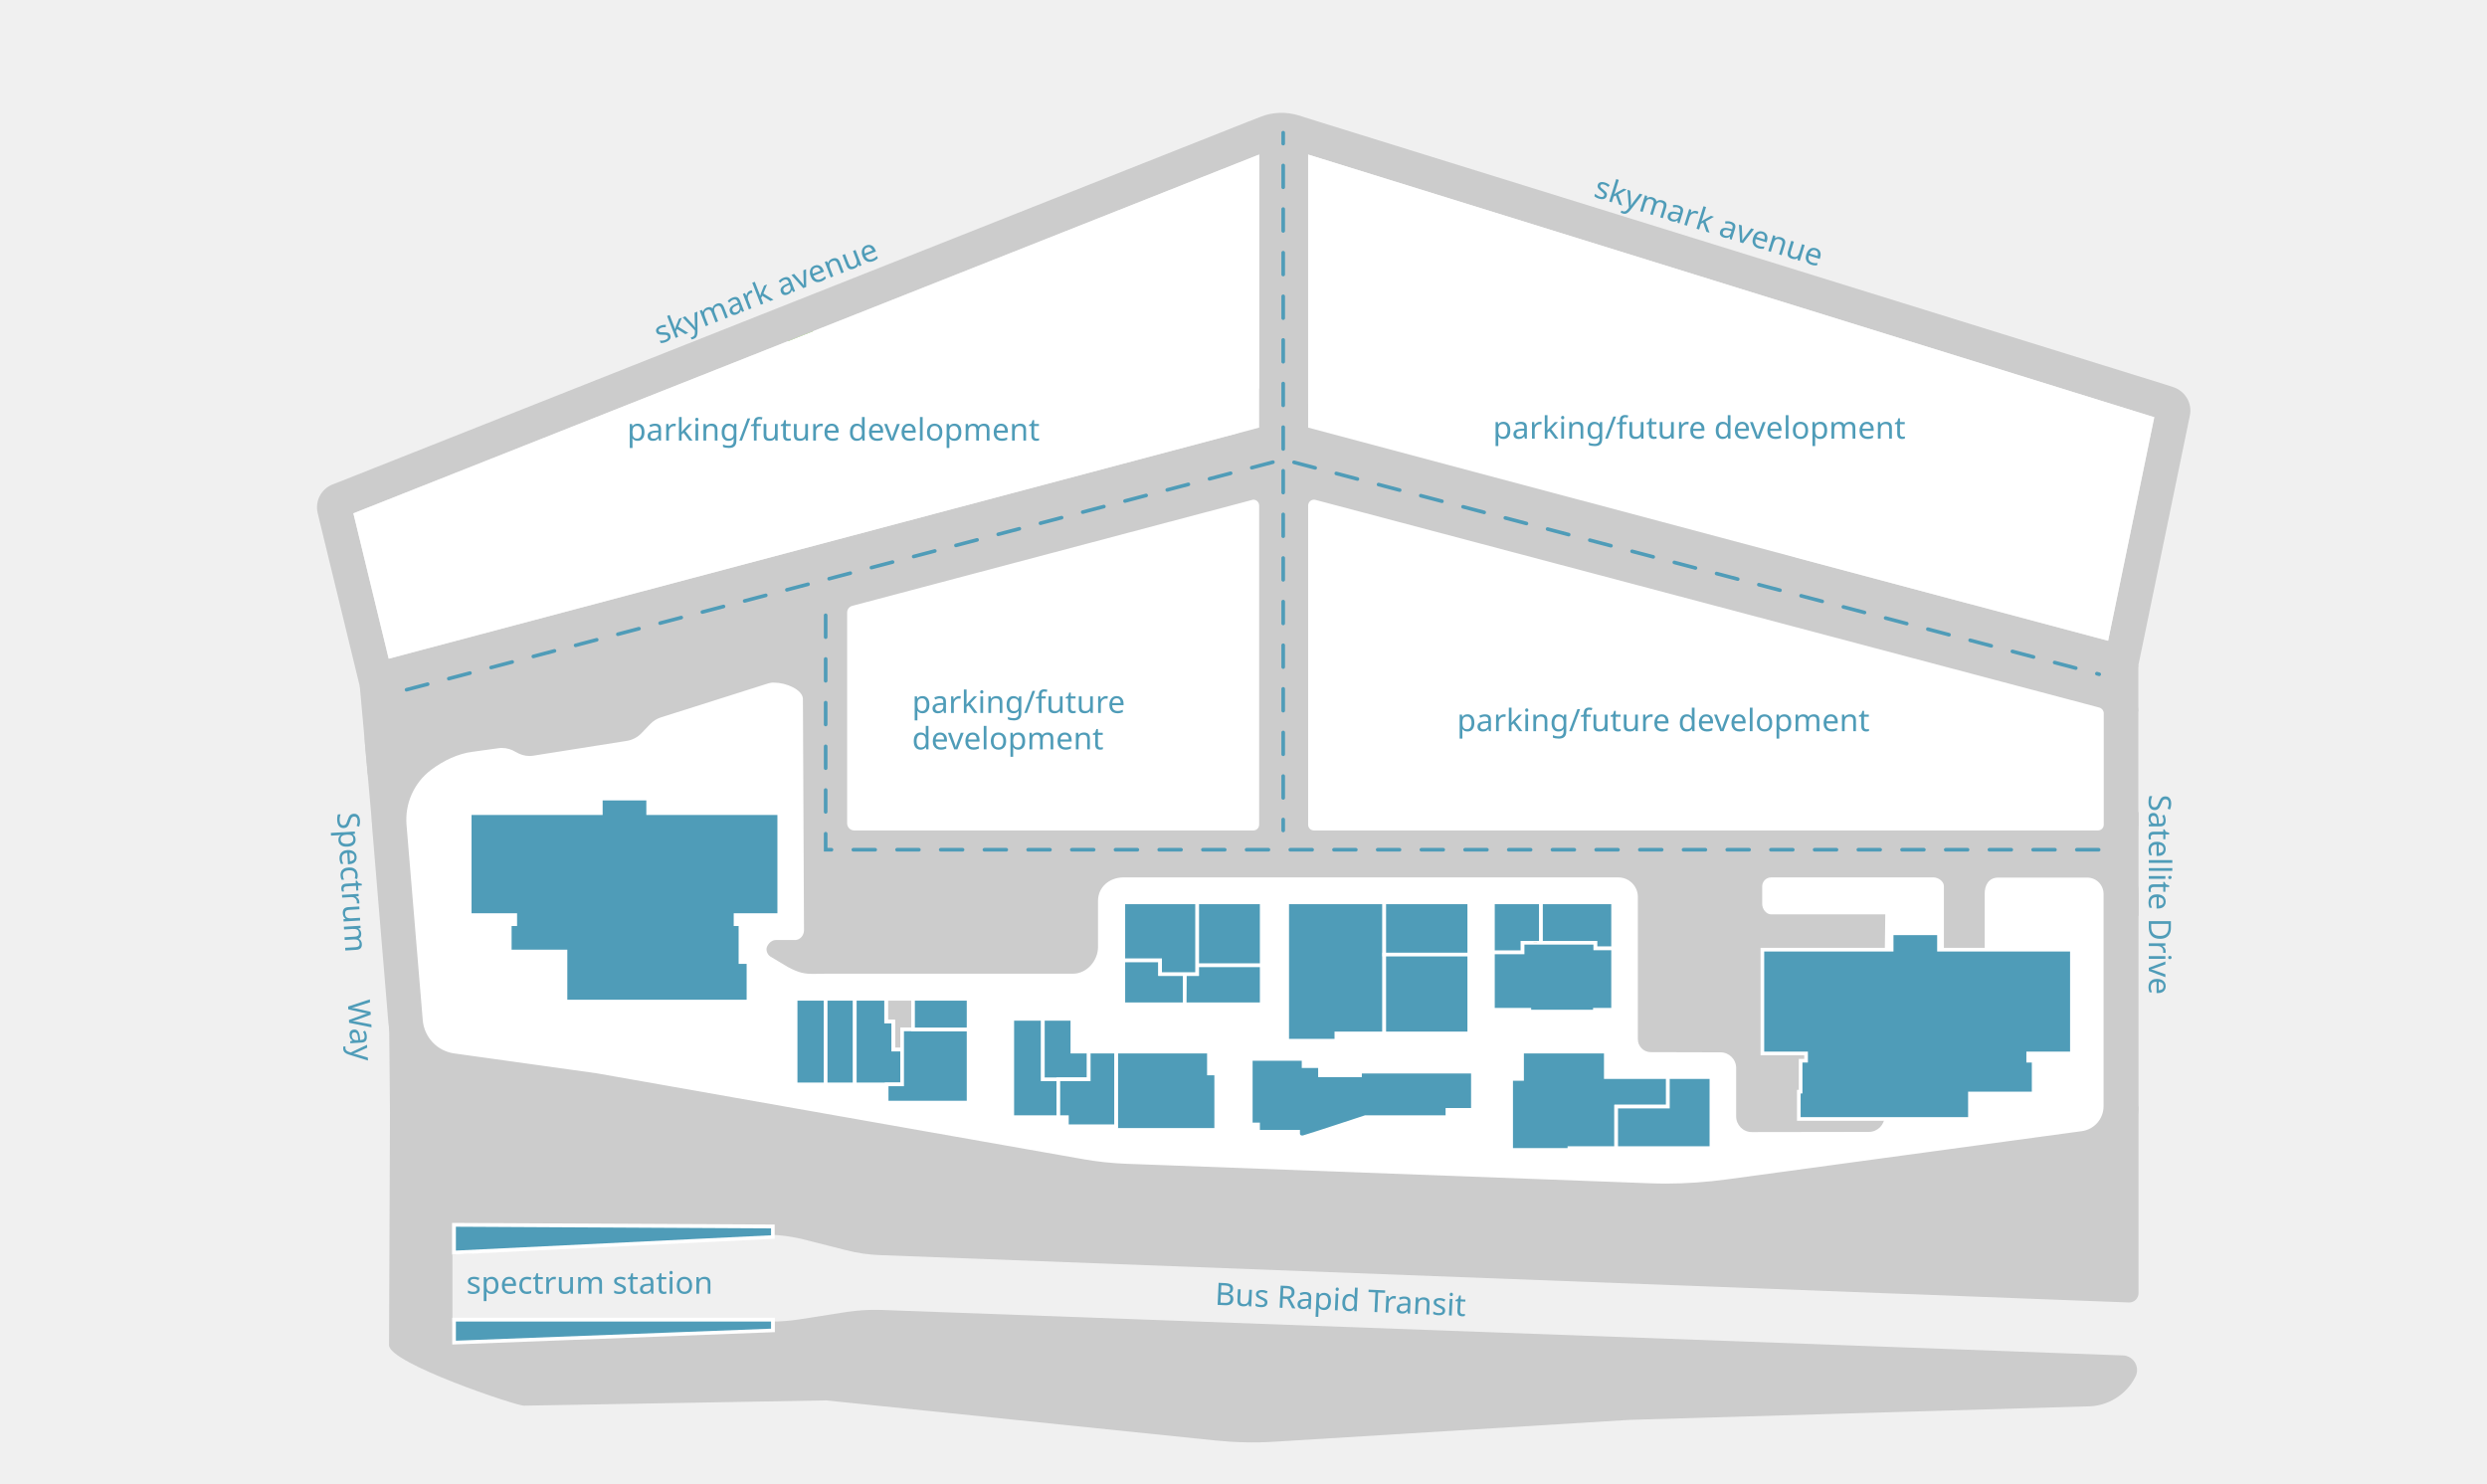
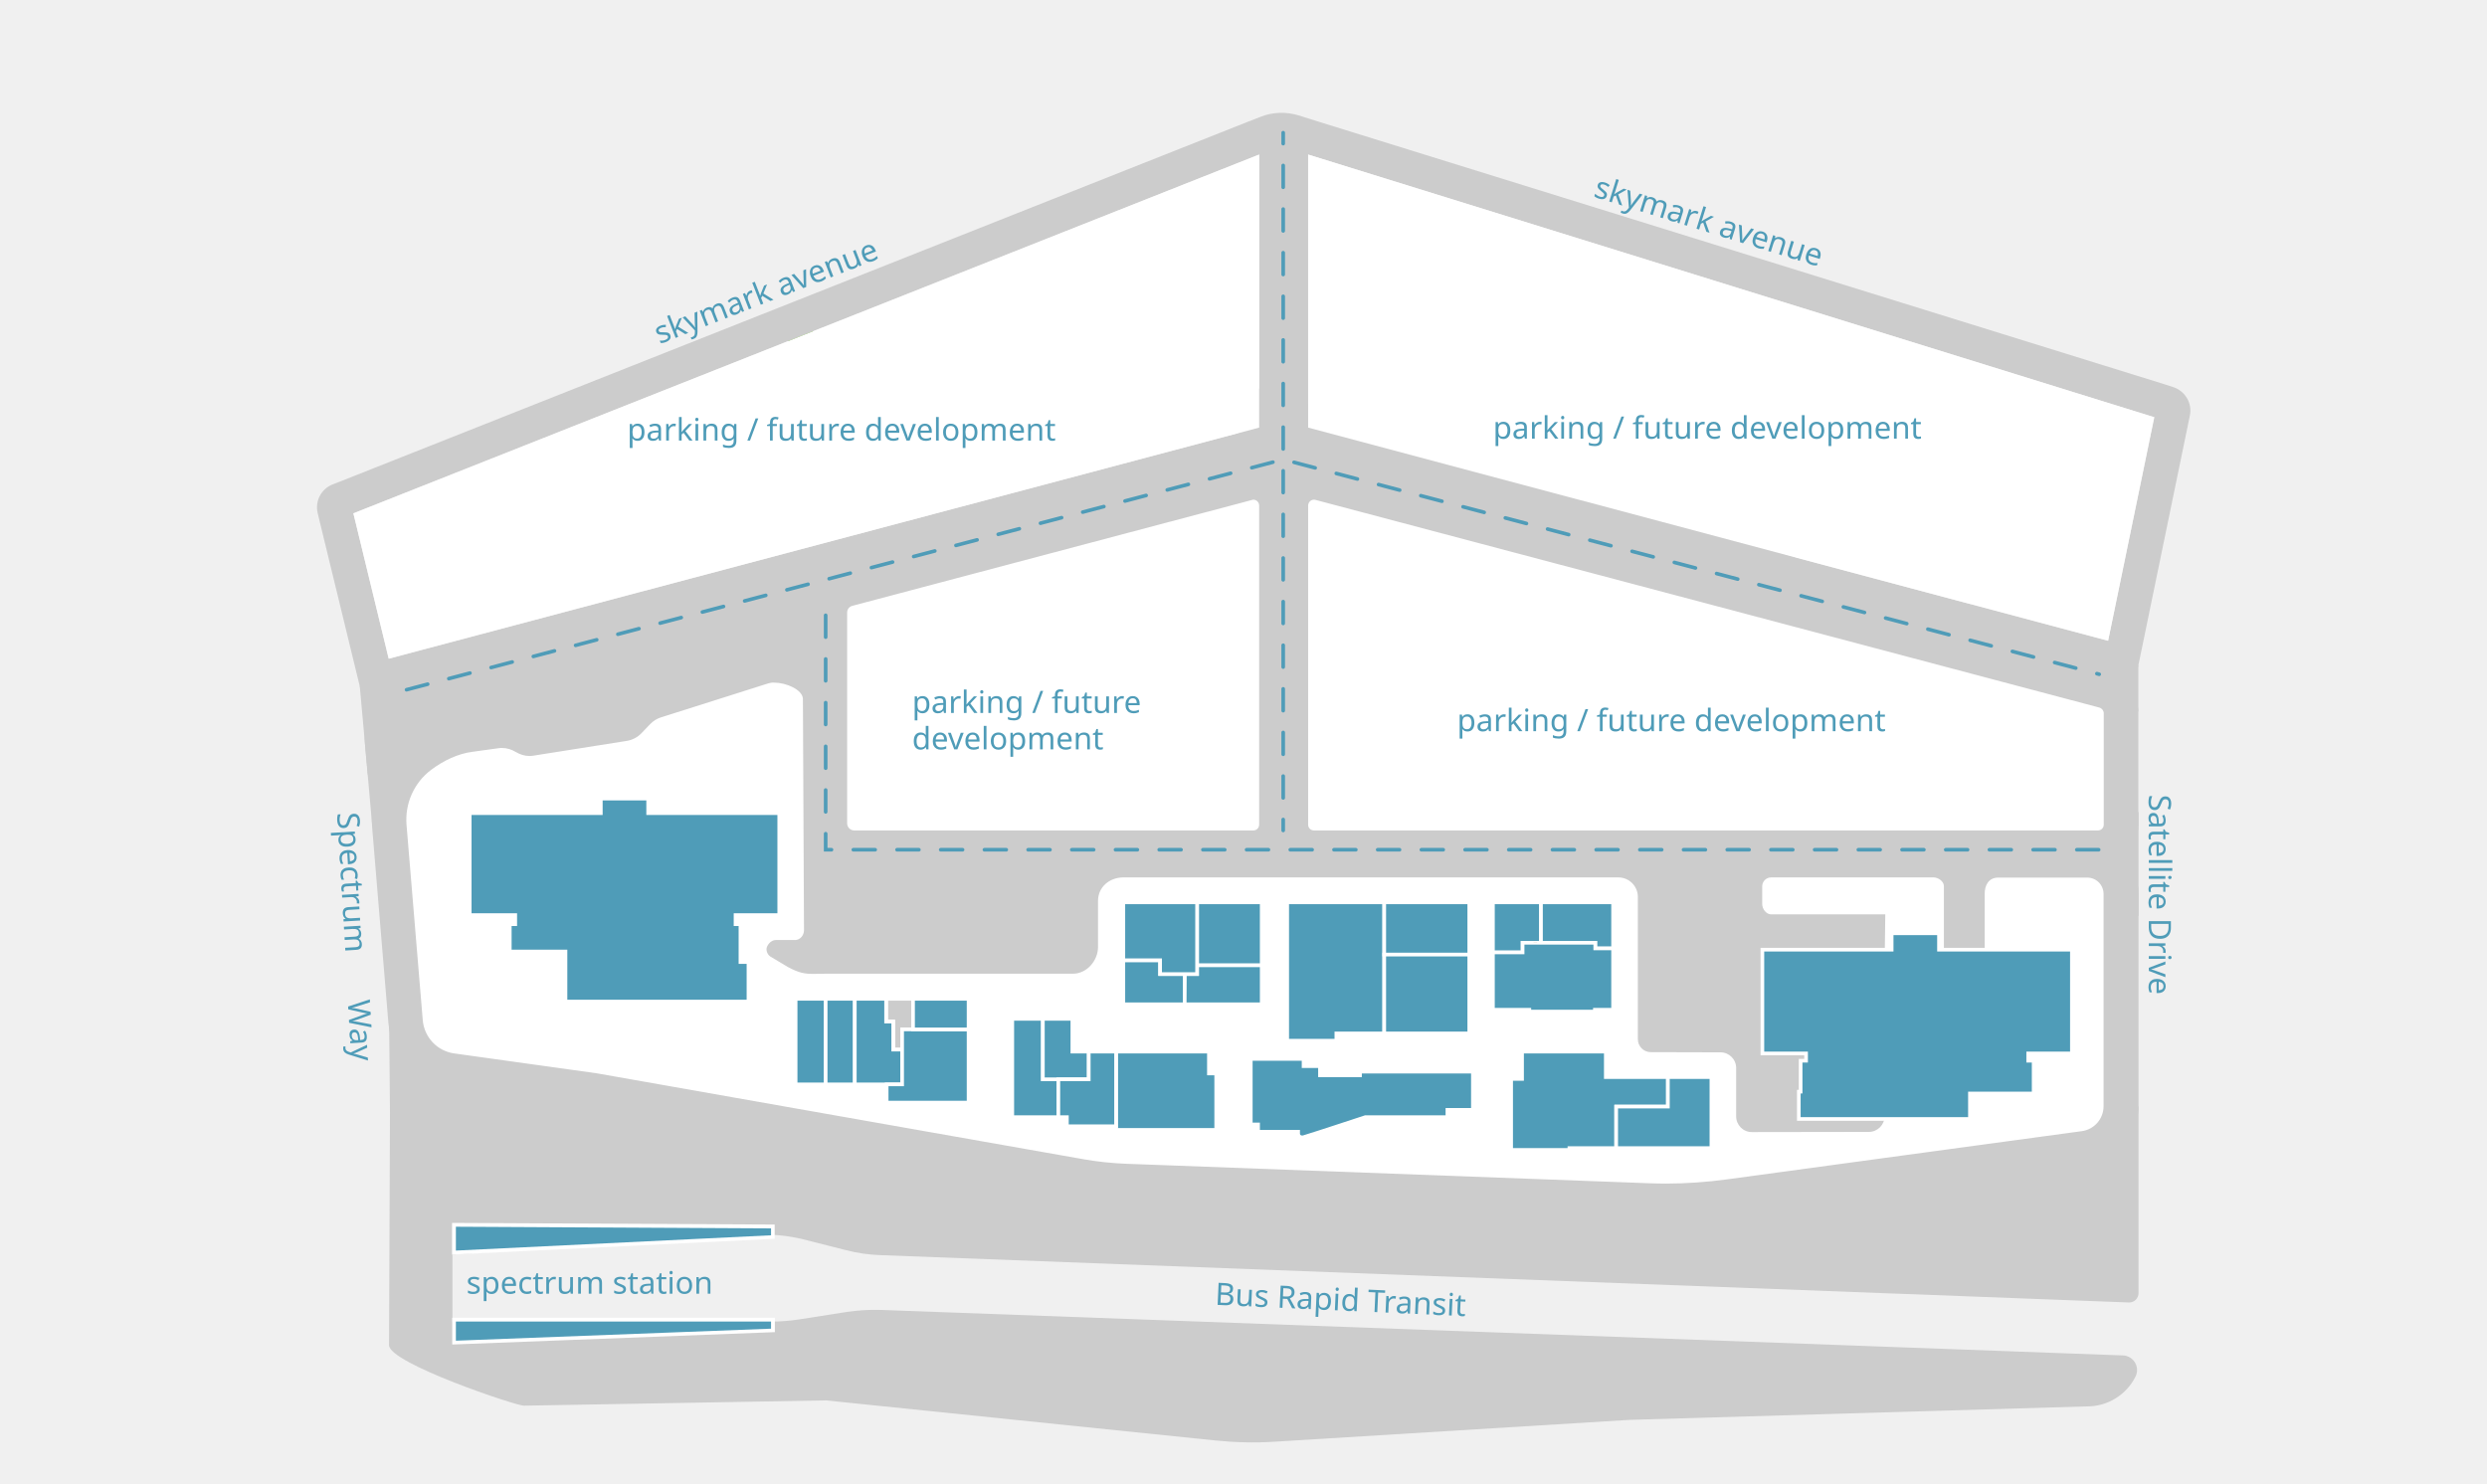
<svg xmlns="http://www.w3.org/2000/svg" id="Layer_1" viewBox="0 0 1366 814.7">
  <style type="text/css">
	.st0{fill:#999999;}
	.st1{fill:#69B22F;}
	.st2{fill:#CCCCCC;}
	.st3{fill:#FFFFFF;}
	.st4{fill:#4F9CB8;}
	.st5{font-family:'Lato-Bold';}
	.st6{font-size:17px; text-transform: uppercase;}
	.st7{fill:none;stroke:#4F9CB8;stroke-width:2;stroke-linecap:round;stroke-miterlimit:10;}
	.st8{fill:none;stroke:#4F9CB8;stroke-width:2;stroke-linecap:round;stroke-miterlimit:10;stroke-dasharray:11.98,11.98;}
	.st9{fill:none;stroke:#4F9CB8;stroke-width:2;stroke-linecap:round;stroke-miterlimit:10;stroke-dasharray:12;}
	.st10{fill:#4F9CB8;stroke:#FFFFFF;stroke-width:2;stroke-miterlimit:10;}
	.st11{fill:#CCCCCC;stroke:#FFFFFF;stroke-width:2;stroke-miterlimit:10;}
	.st12{fill:none;stroke:#C7B299;stroke-width:2;stroke-miterlimit:10;}

  .mapplic-clickable{fill:#67a4c0;}
</style>
  <g id="Base">
    <rect x="290.3" y="246.1" class="st0" width="25.8" height="25.8" />
    <rect x="346" y="267" class="st1" width="27.5" height="13.7" />
    <rect x="432.8" y="179.4" class="st1" width="13.7" height="27.5" />
    <path class="st2" d="M1174.6,655.2v55.2c0,2.8-2.3,5.1-5.1,5.1c-0.1,0-0.1,0-0.2,0l-685.7-26c-6.3-0.2-12.6-1.1-18.8-2.7l-22.9-5.8   c-8.9-2.3-18.1-3.1-27.3-2.6l-166.1,10.8v36.9l174.9-0.1c5.2,0,10.4-0.4,15.6-1.2l25.5-4c6.4-1,12.9-1.4,19.4-1.2l682.3,25   c4.4,0.2,7.8,4,7.6,8.4c-0.1,1.1-0.3,2.1-0.8,3.1l0,0c-5,10.2-15.5,16.6-26.8,16.5l-251.2,7.4l-195,12c-10.9,0.7-21.8,0.4-32.6-0.7   l-213.7-22l-166,2.9c-4,0.1-74-23.3-74-33.2l0.5-127.6c0-8.1-0.5-51.7-0.5-51.7l94.3,35c1.6-0.2,3.2-0.2,4.8,0.1l268.7,54.9   l184.2,8l243.5-1.8c3.8,0.1,7.6-0.1,11.4-0.6l154-47.5L1174.6,655.2z" />
    <path class="st2" d="M217.4,383.5l245.9-69.1l2,77.3l-260.9,61.3l-4-45C199.5,396.9,206.6,386.5,217.4,383.5z" />
    <rect x="1144.9" y="446.1" class="st2" width="29.7" height="57" />
    <rect x="414.7" y="400.4" class="st2" width="662.4" height="205.2" />
    <path class="st3" d="M915,659.6c-3.2,0-6.4-0.1-9.6-0.2l-287.3-10.7c-8-0.3-16.1-1.2-24-2.6l-267.7-47.3L248.3,588   c-13.8-1.9-24.4-13.1-25.5-27l-8.9-107.1c-1.3-15,5.2-29.7,17.3-38.8c6.1-4.6,15.9-10.3,27.2-11.7l14.4-1.8   c5.4-0.7,10.9,0.6,15.6,3.5c0.8,0.5,1.6,0.7,2.5,0.7c0.2,0,0.5,0,0.7-0.1l51.2-8.1c1-0.2,1.9-0.6,2.6-1.4l4.8-5   c2.7-2.9,6.1-5,9.9-6.2l59-18.7c2-0.6,4.1-0.9,6.2-0.9c10.3,0,24.7,6.2,25.2,18v0.3l0.7,127.2c0,4-1.6,7.9-4.4,10.8   c-1.4,1.4-3,2.5-4.8,3.2c1.6,0.5,3.3,0.7,5,0.6c1,0,2.1,0,3.3,0l3-0.1h136.2c2.1-0.1,4.2-2.7,4.2-5.2v-25.4   c0-12.7,10-22.3,23.2-22.4h272c11.2,0,20.2,9,20.2,20.2v75.8l35.9,0.1c9.9,0,18,8.1,18,18.1v25.7l62.4-0.1v-78.7l0.3-21.8h-53.4   c-7.6-0.2-14-7.1-14-15.2v-9.7c0-7.9,6.4-14.4,14.4-14.4h89.2c7.9,0,14.8,6.3,15.2,13.8v41.2l3.4,1.5v-37.7   c-0.3-5.2,1.6-10.2,5.1-14c3.1-3.1,7.4-4.9,11.8-4.8h48.9c10.2,0,18.4,8.3,18.5,18.5v116.6c0,11.7-8.6,21.5-20.2,23.1l-195,26.5   C938.3,658.8,926.6,659.6,915,659.6z" />
    <path class="st2" d="M425.3,375c6.4,0,15.5,3.8,15.7,8.9l0.6,127.1c0,2.8-2.1,5.4-4.9,5.4h-10.6c-2.8,0-5,3-5.1,4.9   c0,1.9,1,3.7,2.7,4.5l9,5.4c6.2,3.3,9.2,3.8,14.1,3.8c1.8,0,3.9-0.1,6.5-0.1h136.2c7.5-0.1,13.6-7.2,13.6-14.7v-25.3   c0-7.6,6.2-12.8,13.8-12.9h272c5.9,0,10.7,4.8,10.7,10.7v0v78.2c0,3.9,3.2,7.1,7.1,7.1l38.3,0.1c4.7,0,8.6,3.8,8.6,8.6v26.6   c0,4.7,3.8,8.6,8.6,8.6l64.3-0.1c4.7,0,8.6-3.8,8.6-8.6v0v-79.5l0.4-31.4h-62.8c-2.7-0.1-4.8-3-4.8-5.7v-9.7c0-2.7,2.2-4.9,4.9-4.9   l0,0h89.2c2.6,0,5.6,2.1,5.7,4.7v47l22.4,9.9v-52.3c-0.1-5.1,2.3-9.2,7.4-9.2h48.9c5,0,9,4,9,9v116.6c0,6.9-5.1,12.8-12,13.7   l-195,26.5c-11.1,1.5-22.4,2.3-33.6,2.3c-3.1,0-6.2-0.1-9.3-0.2l-287.2-10.7c-7.6-0.3-15.2-1.1-22.7-2.4l-267.9-47.3l-78.2-10.9   c-9.4-1.3-16.5-8.9-17.3-18.3l-8.9-107.1c-1-11.8,4-23.2,13.5-30.4c6.7-5,14.7-8.9,22.7-9.9L274,411c0.6-0.1,1.2-0.1,1.7-0.1   c2.7,0,5.3,0.8,7.6,2.2c2.3,1.4,4.9,2.2,7.6,2.2c0.7,0,1.5-0.1,2.2-0.2l51.2-8.1c3.1-0.5,5.9-2,8-4.2l4.8-5c1.6-1.7,3.7-3,5.9-3.7   l59-18.7C423.1,375.1,424.2,374.9,425.3,375 M425.3,355.9c-3,0-6.1,0.4-9,1.3l-59,18.7c-5.3,1.7-10.1,4.7-13.9,8.6l-3.6,3.8   l-47.9,7.6c-4.9-2.7-10.5-4.2-16.1-4.2c-1.4,0-2.7,0.1-4.1,0.2l-14.5,1.9c-13.4,1.7-24.6,8.3-31.7,13.5   c-14.7,11.1-22.6,28.9-21.1,47.2l8.9,107.1c1.5,18.2,15.5,33,33.6,35.5l77.9,10.9l267.5,47.3c8.4,1.5,16.8,2.4,25.3,2.7L905,668.9   c3.3,0.1,6.7,0.2,10,0.2c12.1,0,24.2-0.8,36.2-2.5l195-26.5c16.3-2.2,28.4-16.1,28.4-32.5V491c0-15.5-12.5-28-28-28h-48.9   c-6.7-0.1-13.2,2.5-18,7.1c-4.7-4.6-10.9-7.1-17.5-7.1h-89.3c-13.2,0-23.9,10.7-23.9,23.9v9.7c0,13.3,10.4,24.4,23.3,24.7h44   l-0.2,12.2v69.3l-43.4,0.1v-16.1c0-15.2-12.3-27.5-27.5-27.6l-26.4-0.1v-66.3c0-16.4-13.3-29.7-29.7-29.7H616.9   c-18.3,0.1-32.7,14.1-32.7,31.9v21H460.2c0.3-1.6,0.5-3.3,0.5-5L460,383.7v-0.6c-0.4-9.4-6.2-17.6-15.9-22.5   C438.3,357.6,431.9,356.1,425.3,355.9L425.3,355.9z" />
    <ellipse class="st2" cx="704.8" cy="274.5" rx="37.9" ry="22.2" />
    <path class="st3" d="M721.7,465.7c-7,0-12.7-5.7-12.7-12.7V277.8c0-7,5.7-12.7,12.7-12.8c1.1,0,2.2,0.1,3.3,0.4l430.6,114.1   c5.6,1.5,9.5,6.6,9.4,12.4V453c0,7-5.7,12.7-12.7,12.7L721.7,465.7z" />
    <path class="st2" d="M721.7,274.5c0.3,0,0.6,0,0.8,0.1l430.6,114.1c1.4,0.4,2.4,1.7,2.4,3.1V453c0,1.8-1.4,3.2-3.2,3.2H721.7   c-1.8,0-3.2-1.4-3.2-3.2V277.8C718.5,276,719.9,274.5,721.7,274.5 M721.7,255.5c-12.3,0-22.2,10-22.2,22.2V453   c0,12.3,10,22.2,22.2,22.2h430.6c12.3,0,22.2-10,22.2-22.2v-61.1c0-10.1-6.8-18.9-16.5-21.5L727.4,256.3   C725.5,255.8,723.6,255.5,721.7,255.5z" />
    <polygon class="st2" points="691.6,234.9 197.6,376.8 202,425.7 699.5,274.5  " />
    <polygon class="st2" points="685.3,211.6 1174.5,365.5 1174.5,391 677.4,251.2  " />
    <path class="st3" d="M469.2,465.7c-7.4,0-13.4-6-13.4-13.4V336.5c0-6.1,4.1-11.4,10-12.9l219.3-58.1c6.8-1.8,13.7,2.2,15.6,9   c0.3,1.1,0.4,2.2,0.4,3.3V453c0,7-5.7,12.7-12.7,12.7L469.2,465.7z" />
    <path class="st2" d="M688.4,274.5c1.8,0,3.2,1.5,3.2,3.2V453c0,1.8-1.4,3.2-3.2,3.2H469.2c-2.1,0-3.9-1.7-3.9-3.9l0,0V336.5   c0-1.8,1.2-3.3,2.9-3.7l219.3-58.1C687.8,274.6,688.1,274.5,688.4,274.5 M688.4,255.5c-1.9,0-3.8,0.3-5.7,0.8l-219.3,58.1   c-10,2.7-17,11.7-17,22.1v115.8c0,12.6,10.2,22.9,22.9,22.9h219.1c12.3,0,22.2-9.9,22.2-22.2V277.8   C710.6,265.5,700.7,255.6,688.4,255.5L688.4,255.5z" />
    <g>
      <text transform="matrix(6.123234e-17 1 -1 6.123234e-17 1180.24 436.47)" class="st4 st5 st6">Satellite Drive</text>
    </g>
    <g>
-       <text transform="matrix(1 0 0 1 800.29 401.68)" class="st4 st5 st6">parking/future development</text>
+       <text transform="matrix(1 0 0 1 800.29 401.68)" class="st4 st5 st6">parking / future development</text>
    </g>
    <g>
      <text transform="matrix(5.989229e-02 0.9982 -0.9982 5.989229e-02 185.1396 446.5699)" class="st4 st5 st6">Spectrum </text>
    </g>
    <g>
      <text transform="matrix(5.989229e-02 0.9982 -0.9982 5.989229e-02 191.0038 549.52)" class="st4 st5 st6">Way</text>
    </g>
    <path class="st2" d="M1188.9,211.1L724.1,66.8l-10.8-3.4c-6.9-2.1-14.3-1.9-21,0.8l-7.7,3L187.1,264.4l-4.4,1.7   c-6.3,2.5-9.8,9.2-8.2,15.8l1.1,4.6l19.4,79.8l4.6,18.9l18.8-5l478.2-126.9l8.6-2.3l8.5,2.3L1153,370.4l19.4,5.2l4.1-19.7   l25.3-122.8l1-4.8c1.4-6.8-2.6-13.6-9.3-15.7L1188.9,211.1z M691.6,234.9l-478.1,127L194.1,282L691.6,84.9V234.9z M1157.9,352   L718.5,234.9v-150l464.8,144.3L1157.9,352z" />
    <polygon class="st3" points="1183.2,229.2 1157.9,352 718.5,234.9 718.5,84.9  " />
    <polygon class="st3" points="691.6,84.9 691.6,234.9 213.5,361.8 194.1,282  " />
    <g>
-       <text transform="matrix(1 0 0 1 500.961 391.67)" class="st4 st5 st6">parking/future</text>
+       <text transform="matrix(1 0 0 1 500.961 391.67)" class="st4 st5 st6">parking / future</text>
      <text transform="matrix(1 0 0 1 500.961 411.67)" class="st4 st5 st6">development</text>
    </g>
    <g>
      <text transform="matrix(0.999 4.545829e-02 -4.545829e-02 0.999 667.1373 716.7585)" class="st4 st5 st6">Bus Rapid Transit </text>
    </g>
    <g>
      <text transform="matrix(1 0 0 1 256.1258 710.68)" class="st4 st5 st6">spectrum station</text>
    </g>
-     <text transform="matrix(1 0 0 1 344.4658 242.01)" class="st4 st5 st6">parking/future development</text>
+     <text transform="matrix(1 0 0 1 344.4658 242.01)" class="st4 st5 st6">parking / future development</text>
    <text transform="matrix(0.9316 -0.3634 0.3634 0.9316 362.1851 189.1028)" class="st4 st5 st6">skymark avenue</text>
    <text transform="matrix(0.9548 0.2973 -0.2973 0.9548 874.733 107.8561)" class="st4 st5 st6">skymark avenue</text>
    <g>
-       <text transform="matrix(1 0 0 1 820.0226 240.98)" class="st4 st5 st6">parking/future development</text>
+       <text transform="matrix(1 0 0 1 820.0226 240.98)" class="st4 st5 st6">parking / future development</text>
    </g>
    <line class="st7" x1="704.8" y1="72.9" x2="704.8" y2="78.9" />
    <line class="st8" x1="704.8" y1="90.9" x2="704.8" y2="444.2" />
    <line class="st7" x1="704.8" y1="450.2" x2="704.8" y2="456.2" />
    <polyline class="st9" points="223.3,378.9 704.8,252.4 1153,370.4  " />
    <polyline class="st9" points="453.5,338 453.5,466.8 1155.5,466.8  " />
    <polygon class="st4" points="249.4,672.8 424.5,673.8 424.5,679.6 249.4,688.1  " />
    <path class="st3" d="M250.4,673.9l173.1,0.9v3.8L250.4,687V673.9 M248.3,671.8v17.4l177.2-8.7v-7.8L248.3,671.8L248.3,671.8z" />
    <polygon class="st4" points="249.4,725 424.5,725 424.5,730.9 249.4,737.6  " />
    <path class="st3" d="M423.5,726v3.9l-173.1,6.6V726H423.5 M425.5,723.9H248.4v14.7l177.2-6.8V723.9L425.5,723.9z" />
  </g>
  <g id="Landmarks">
    <g id="landmarks-test">
      <polygon class="st10" points="668,589.7 668,620.7 613,620.7 613,577.7 664,577.7 664,589.7   " />
      <polygon class="st10" points="760.3,495.7 760.3,567.7 734,567.7 734,571.7 707,571.7 707,495.7   " />
      <rect x="760.3" y="495.7" class="st10" width="46.7" height="28.7" />
      <rect id="anytime-fitness" x="760.3" y="524.4" class="st10" width="46.7" height="43.3" />
      <path class="st10" d="M809,588.7h-62v2h-22v-5h-9v-4h-29v36h4v4h22c0,0.4,0,0.7,0,1c0,2,2.1,2.3,3,2c11-3.4,22.5-7.3,33.9-11H795    v-4h14V588.7z" />
      <polygon id="dentist" class="st10" points="846.4,495.7 846.4,517.9 836.3,517.9 836.3,523.2 820,523.2 820,495.7   " />
      <polygon class="st10" points="886,495.7 886,521 876.2,521 876.2,517.9 846.4,517.9 846.4,495.7   " />
      <polygon class="st10" points="886,521 886,554.7 876,554.7 876,555.7 840,555.7 840,554.7 820,554.7 820,523.2 836.3,523.2     836.3,517.9 876.2,517.9 876.2,521   " />
      <polygon id="union-social" class="st10" points="916.1,591.7 916.1,607.9 887.7,607.9 887.7,630.7 862,630.7 862,631.7 830,631.7     830,592.7 836,592.7 836,577.7 882,577.7 882,591.7   " />
      <polygon class="st10" points="940,591.7 940,630.7 887.7,630.7 887.7,607.9 916.1,607.9 916.1,591.7   " />
      <polygon id="office-2" class="st10" points="1138,578.7 1138,521.7 1065,521.7 1065,512.7 1039,512.7 1039,521.7 968,521.7 968,578.7 992,578.7     992,582.7 989,582.7 989,599.7 988,599.7 988,614.7 1082,614.7 1082,600.7 1117,600.7 1117,582.7 1114,582.7 1114,578.7   " />
      <polygon class="st11" points="501.5,548.7 501.5,565.5 495.5,565.5 495.5,576.6 490.6,576.6 490.6,561.2 486.7,561.2 486.7,548.7       " />
      <polygon id="office-1" class="st10" points="428,502.7 428,446.7 356,446.7 356,438.7 330,438.7 330,446.7 258,446.7 258,502.7 283,502.7     283,507.7 280,507.7 280,522.7 310.6,522.7 310.6,550.2 411.1,550.2 411.1,528.5 406.7,528.5 406.7,507.7 404,507.7 404,502.7       " />
      <rect id="starbucks" x="437" y="548.7" class="st10" width="16.5" height="47" />
      <rect id="teriyaki-experience" x="453.5" y="548.7" class="st10" width="16" height="47" />
      <polygon id="mango" class="st10" points="495.5,576.6 495.5,595.7 469.5,595.7 469.5,548.7 486.7,548.7 486.7,561.2 490.6,561.2     490.6,576.6   " />
      <polygon id="pizza-land" class="st10" points="532,565.5 532,605.7 487,605.7 487,595.7 495.5,595.7 495.5,565.5   " />
      <rect id="subway" x="501.5" y="548.7" class="st10" width="30.5" height="16.8" />
      <polygon class="st10" points="581.3,592.9 581.3,613.7 556,613.7 556,559.7 572.8,559.7 572.8,592.9   " />
      <polygon class="st10" points="598,577.7 598,592.9 572.8,592.9 572.8,559.7 589,559.7 589,577.7   " />
      <polygon class="st10" points="613,577.7 613,618.7 586,618.7 586,613.7 581.3,613.7 581.3,592.9 598,592.9 598,577.7   " />
      <polygon id="chairacters" class="st10" points="650.8,535.1 650.7,551.7 617,551.7 617,527.5 637.2,527.5 637.2,535.1   " />
      <polygon class="st10" points="693,530.2 693,551.7 650.7,551.7 650.8,535.1 657.5,535.1 657.5,530.2   " />
      <rect id="pumpernickels" x="657.5" y="495.7" class="st10" width="35.5" height="34.5" />
      <polygon id="light-touch" class="st10" points="657.5,495.7 657.5,535.1 637.2,535.1 637.2,527.5 617,527.5 617,495.7   " />
    </g>
    <line class="st12" x1="843.3" y1="517.9" x2="843.3" y2="517.8" />
  </g>
</svg>
